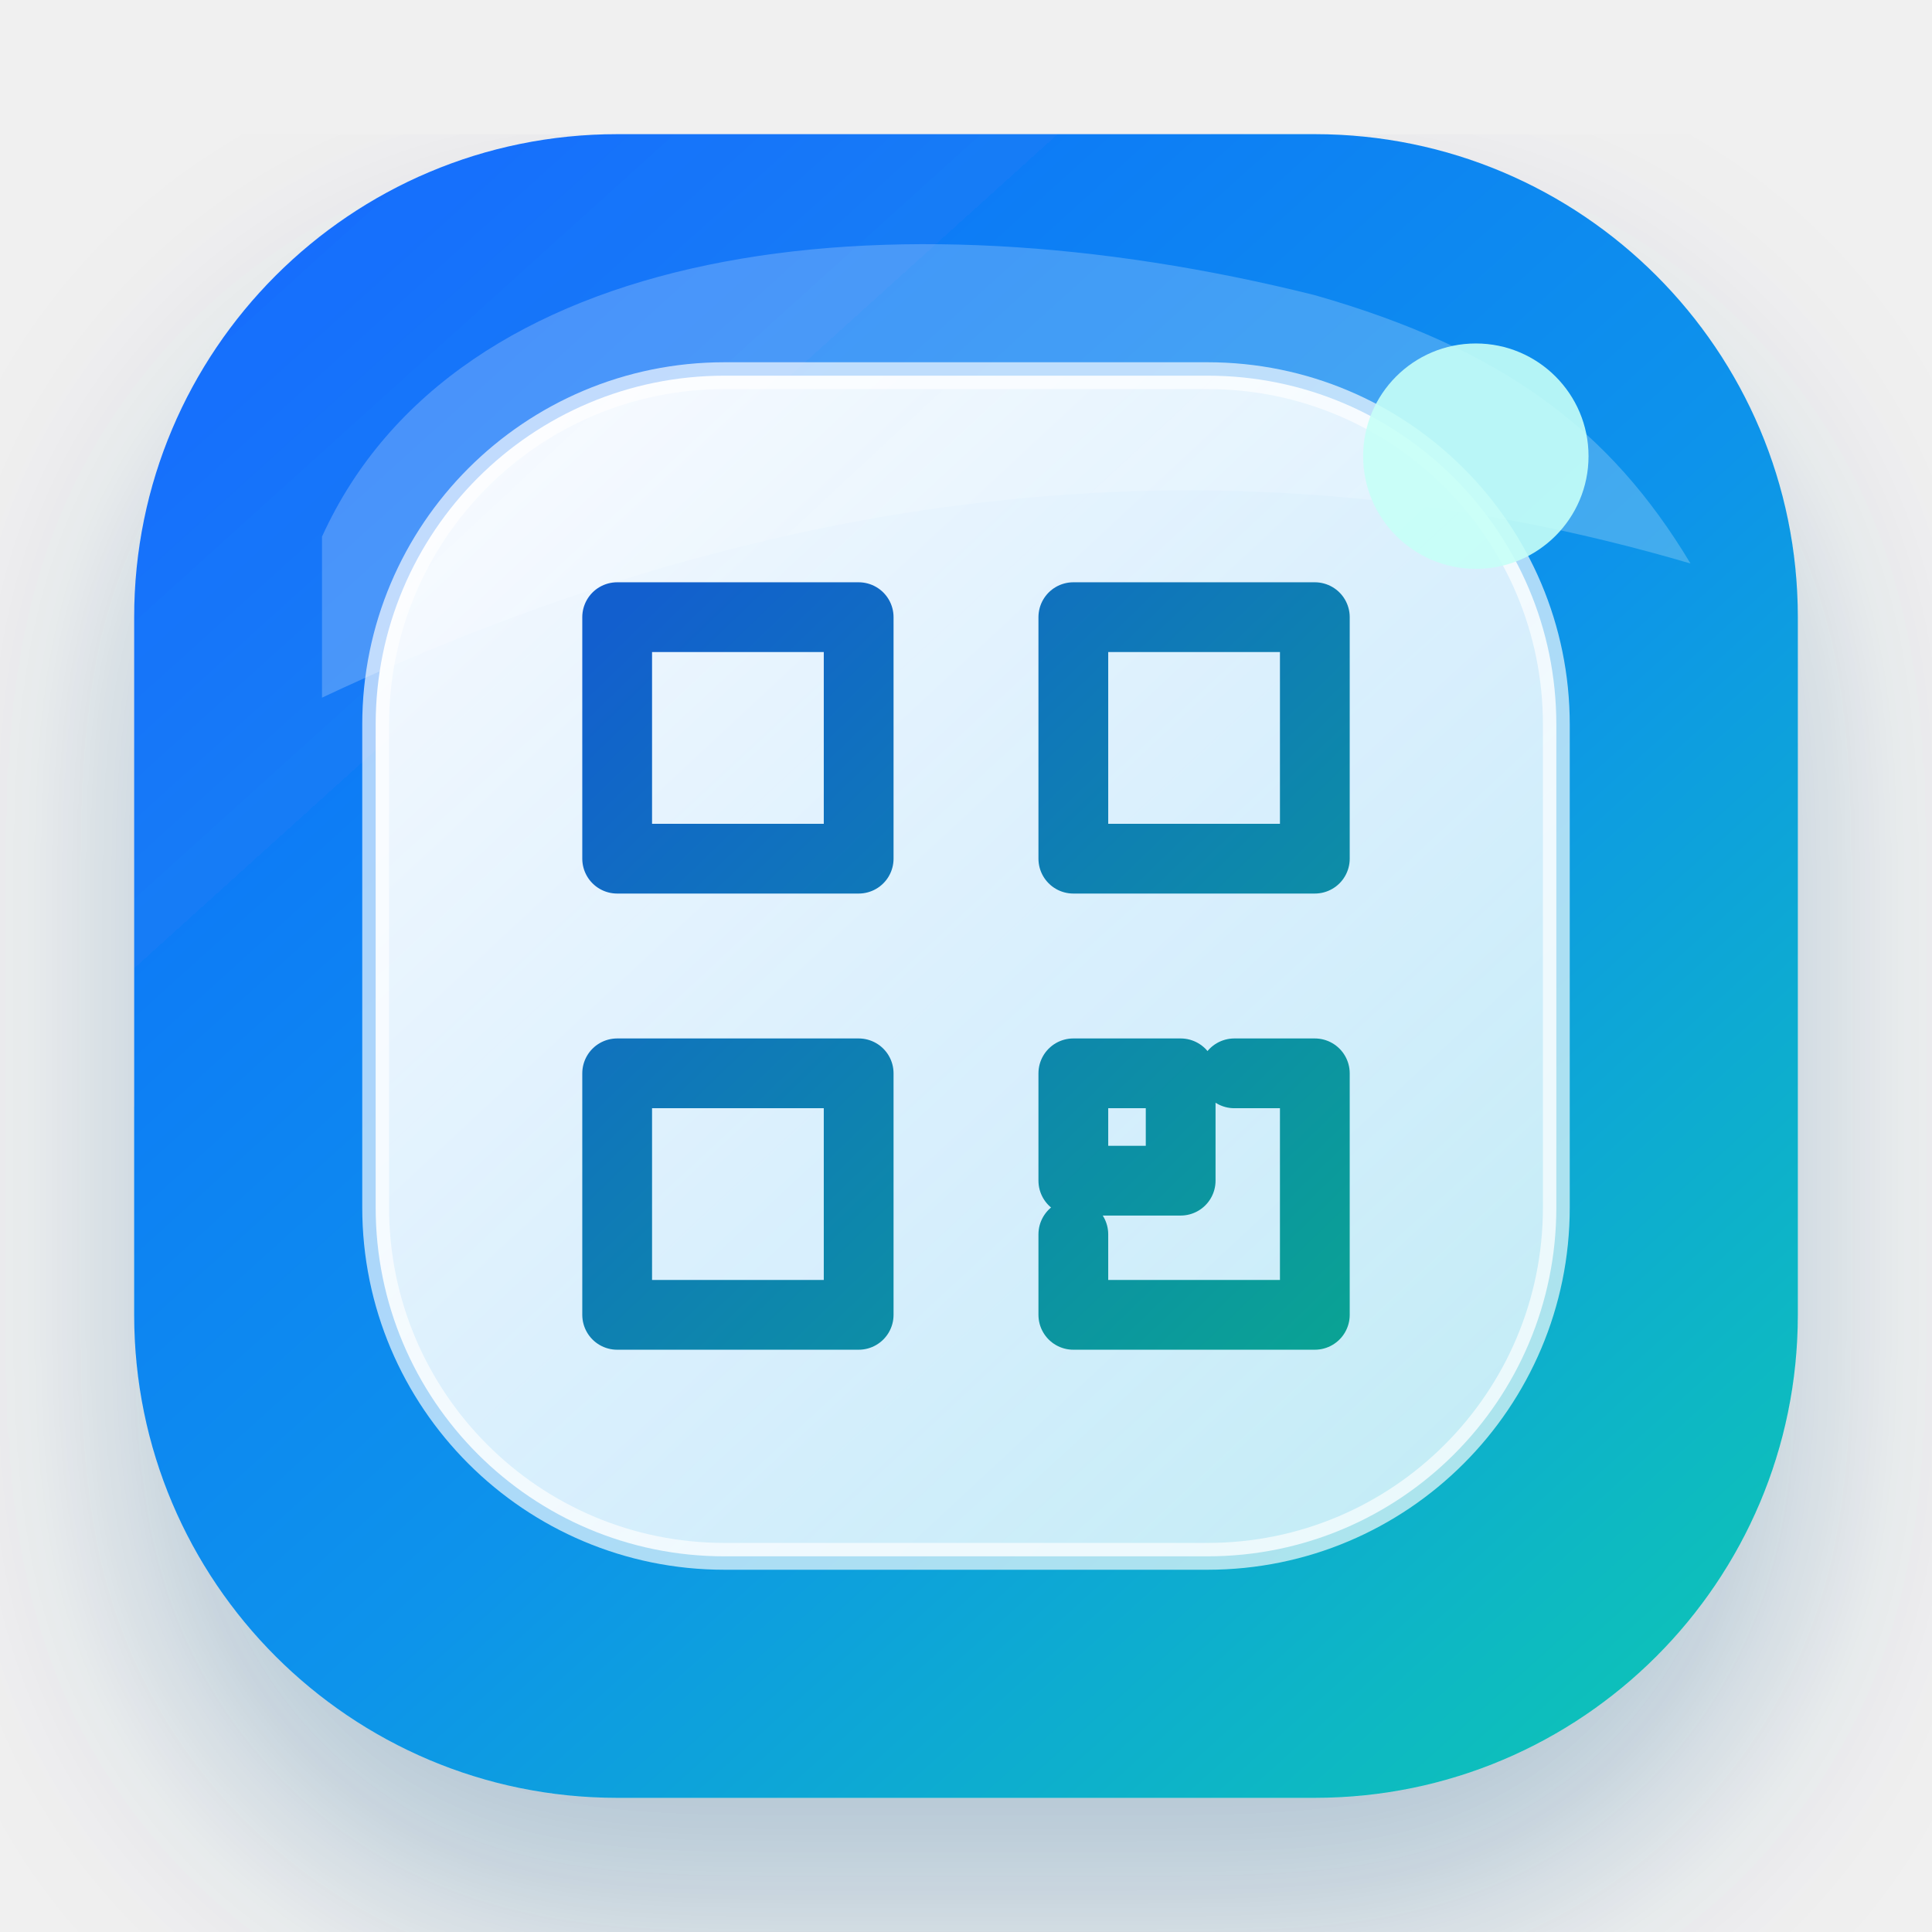
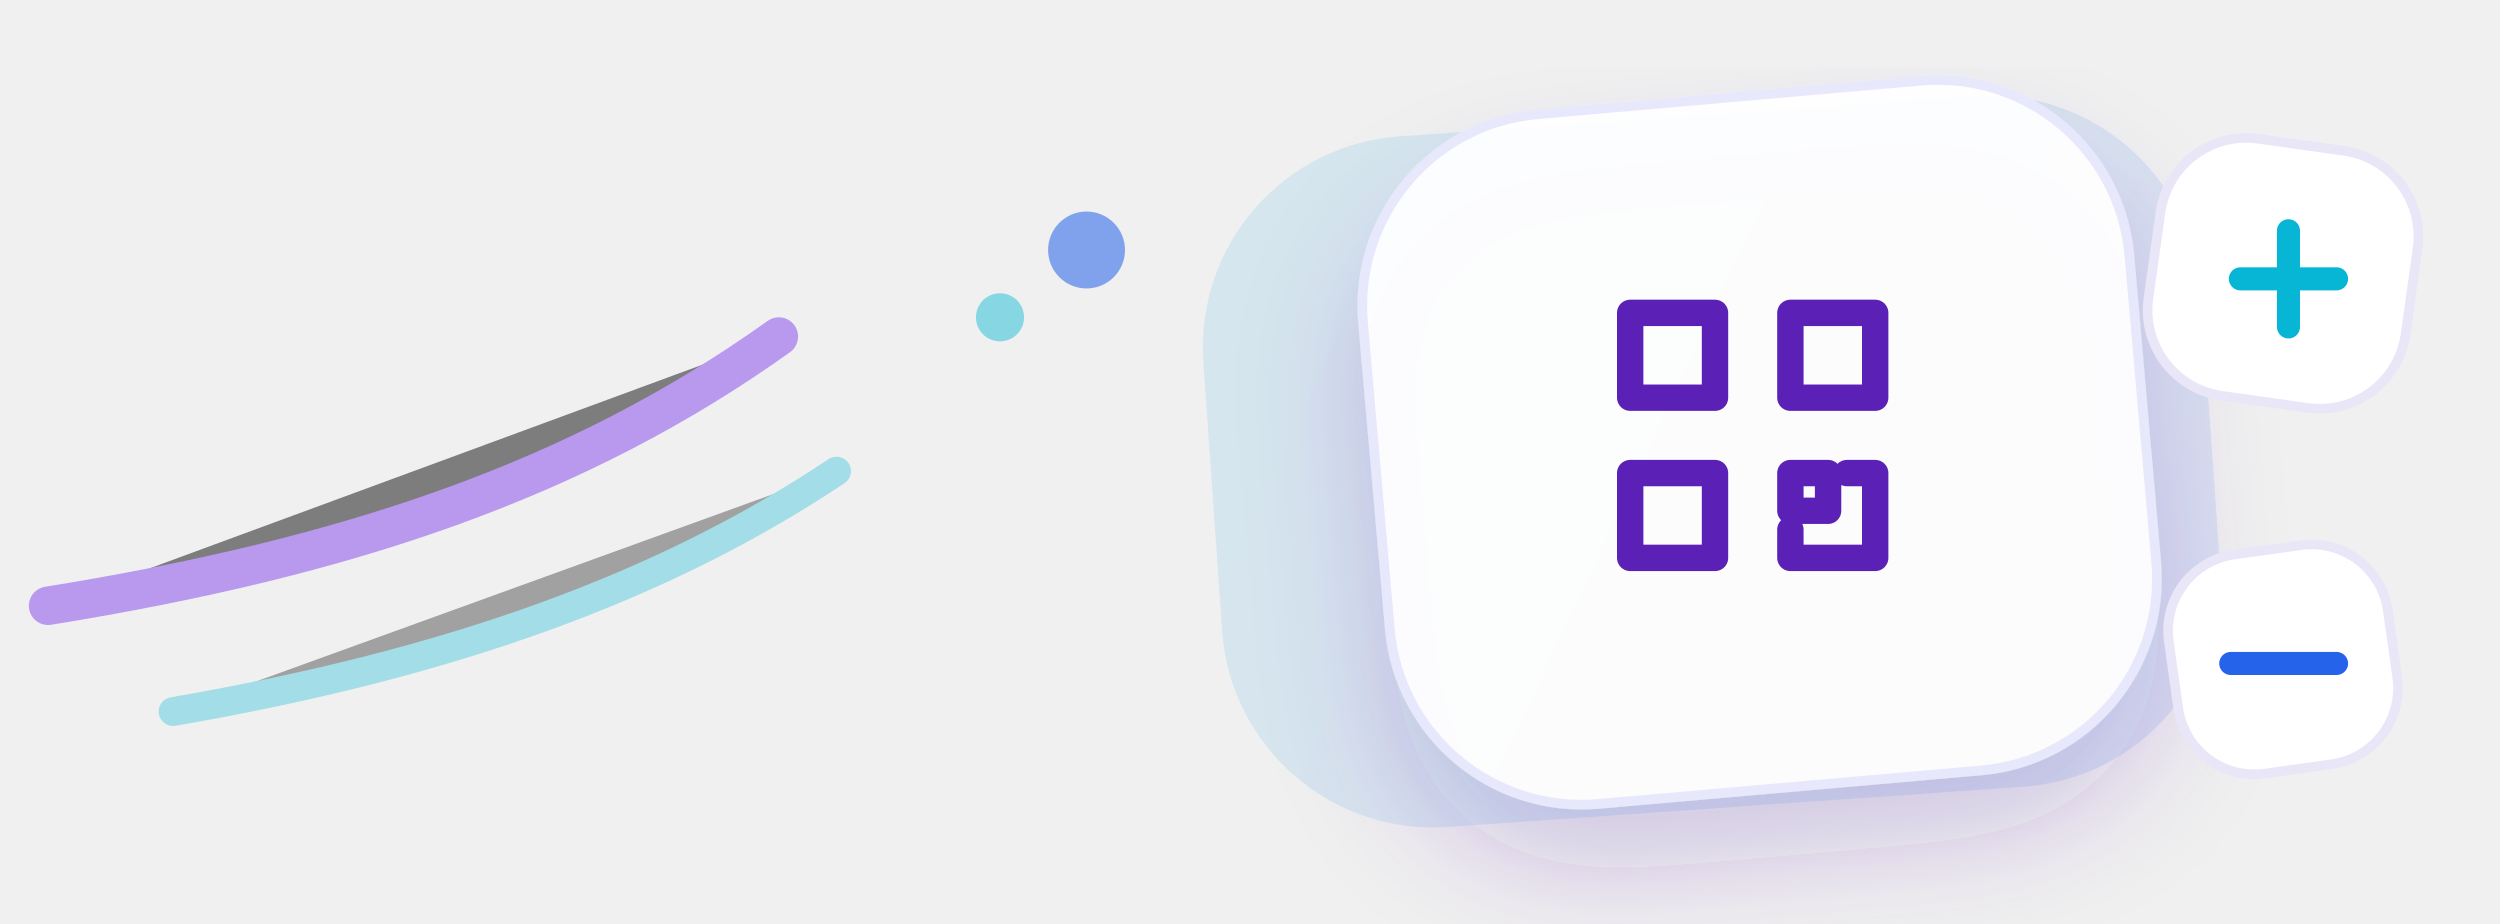
- <svg xmlns="http://www.w3.org/2000/svg" viewBox="0 0 72 72" role="img" aria-label="Developer Qr Studio">
+ <svg xmlns="http://www.w3.org/2000/svg" viewBox="0 0 260 96" role="img" aria-label="Developer Qr Studio visual">
  <defs>
-     <linearGradient id="bg" x1="8" y1="5" x2="64" y2="67" gradientUnits="userSpaceOnUse">
-       <stop stop-color="#1769ff" />
-       <stop offset=".55" stop-color="#0b93eb" />
-       <stop offset="1" stop-color="#12c7b3" />
+     <linearGradient id="g" x1="76" y1="9" x2="222" y2="90" gradientUnits="userSpaceOnUse">
+       <stop stop-color="#06b6d4" />
+       <stop offset="1" stop-color="#2563eb" />
    </linearGradient>
-     <linearGradient id="glass" x1="17" y1="15" x2="57" y2="58" gradientUnits="userSpaceOnUse">
-       <stop stop-color="#ffffff" stop-opacity=".96" />
-       <stop offset="1" stop-color="#e8f8ff" stop-opacity=".82" />
+     <linearGradient id="ig" x1="154" y1="18" x2="205" y2="72">
+       <stop stop-color="#5b21b6" />
+       <stop offset="1" stop-color="#2563eb" />
    </linearGradient>
-     <linearGradient id="ink" x1="23" y1="23" x2="50" y2="51" gradientUnits="userSpaceOnUse">
-       <stop stop-color="#125fce" />
-       <stop offset="1" stop-color="#0aa493" />
-     </linearGradient>
-     <filter id="ds" x="-30%" y="-30%" width="160%" height="175%">
-       <feDropShadow dx="0" dy="5" stdDeviation="4" flood-color="#0c4d84" flood-opacity=".25" />
+     <filter id="d" x="-30%" y="-30%" width="160%" height="180%">
+       <feDropShadow dx="0" dy="7" stdDeviation="6" flood-color="#5b21b6" flood-opacity=".2" />
    </filter>
  </defs>
-   <rect x="5" y="5" width="62" height="62" rx="18" fill="url(#bg)" filter="url(#ds)" />
-   <path d="M12 20C17 9 33 7 49 11c7 2 11 5 14 10-17-5-34-3-51 5z" fill="#fff" opacity=".22" />
-   <rect x="14" y="14" width="44" height="44" rx="13" fill="url(#glass)" stroke="#fff" stroke-opacity=".66" />
-   <circle cx="55" cy="17" r="4.2" fill="#c7fff7" opacity=".9" />
-   <g fill="none" stroke="url(#ink)" stroke-width="2.6" stroke-linecap="round" stroke-linejoin="round">
+   <path d="M5 63c31-5 55-13 76-28" stroke="#7c3aed" stroke-width="4" stroke-linecap="round" opacity=".48" />
+   <path d="M18 74c29-5 51-13 69-25" stroke="#06b6d4" stroke-width="3" stroke-linecap="round" opacity=".33" />
+   <rect x="126" y="12" width="104" height="72" rx="22" fill="url(#g)" opacity=".12" transform="rotate(-4 178 48)" />
+   <rect x="143" y="10" width="80" height="72" rx="20" fill="#fff" fill-opacity=".93" stroke="#e7e8fb" filter="url(#d)" transform="rotate(-5 183 46)" />
+   <g fill="none" stroke="url(#ig)" stroke-width="2.8" stroke-linecap="round" stroke-linejoin="round" transform="translate(147 10) scale(.98)">
    <path d="M23 23h9v9h-9zM40 23h9v9h-9zM23 40h9v9h-9zM40 40h4v4h-4zM46 40h3v9h-9v-3" />
  </g>
+   <rect x="224" y="15" width="27" height="27" rx="9" fill="#fff" stroke="#e9e6f8" transform="rotate(8 238 28)" />
+   <path d="M233 29h10M238 24v10" stroke="#06b6d4" stroke-width="2.4" stroke-linecap="round" />
+   <rect x="226" y="57" width="23" height="23" rx="8" fill="#fff" stroke="#e9e6f8" transform="rotate(-8 238 69)" />
+   <path d="M232 69h11" stroke="#2563eb" stroke-width="2.4" stroke-linecap="round" />
+   <circle cx="113" cy="26" r="4" fill="#2563eb" opacity=".55" />
+   <circle cx="104" cy="33" r="2.5" fill="#06b6d4" opacity=".45" />
</svg>
